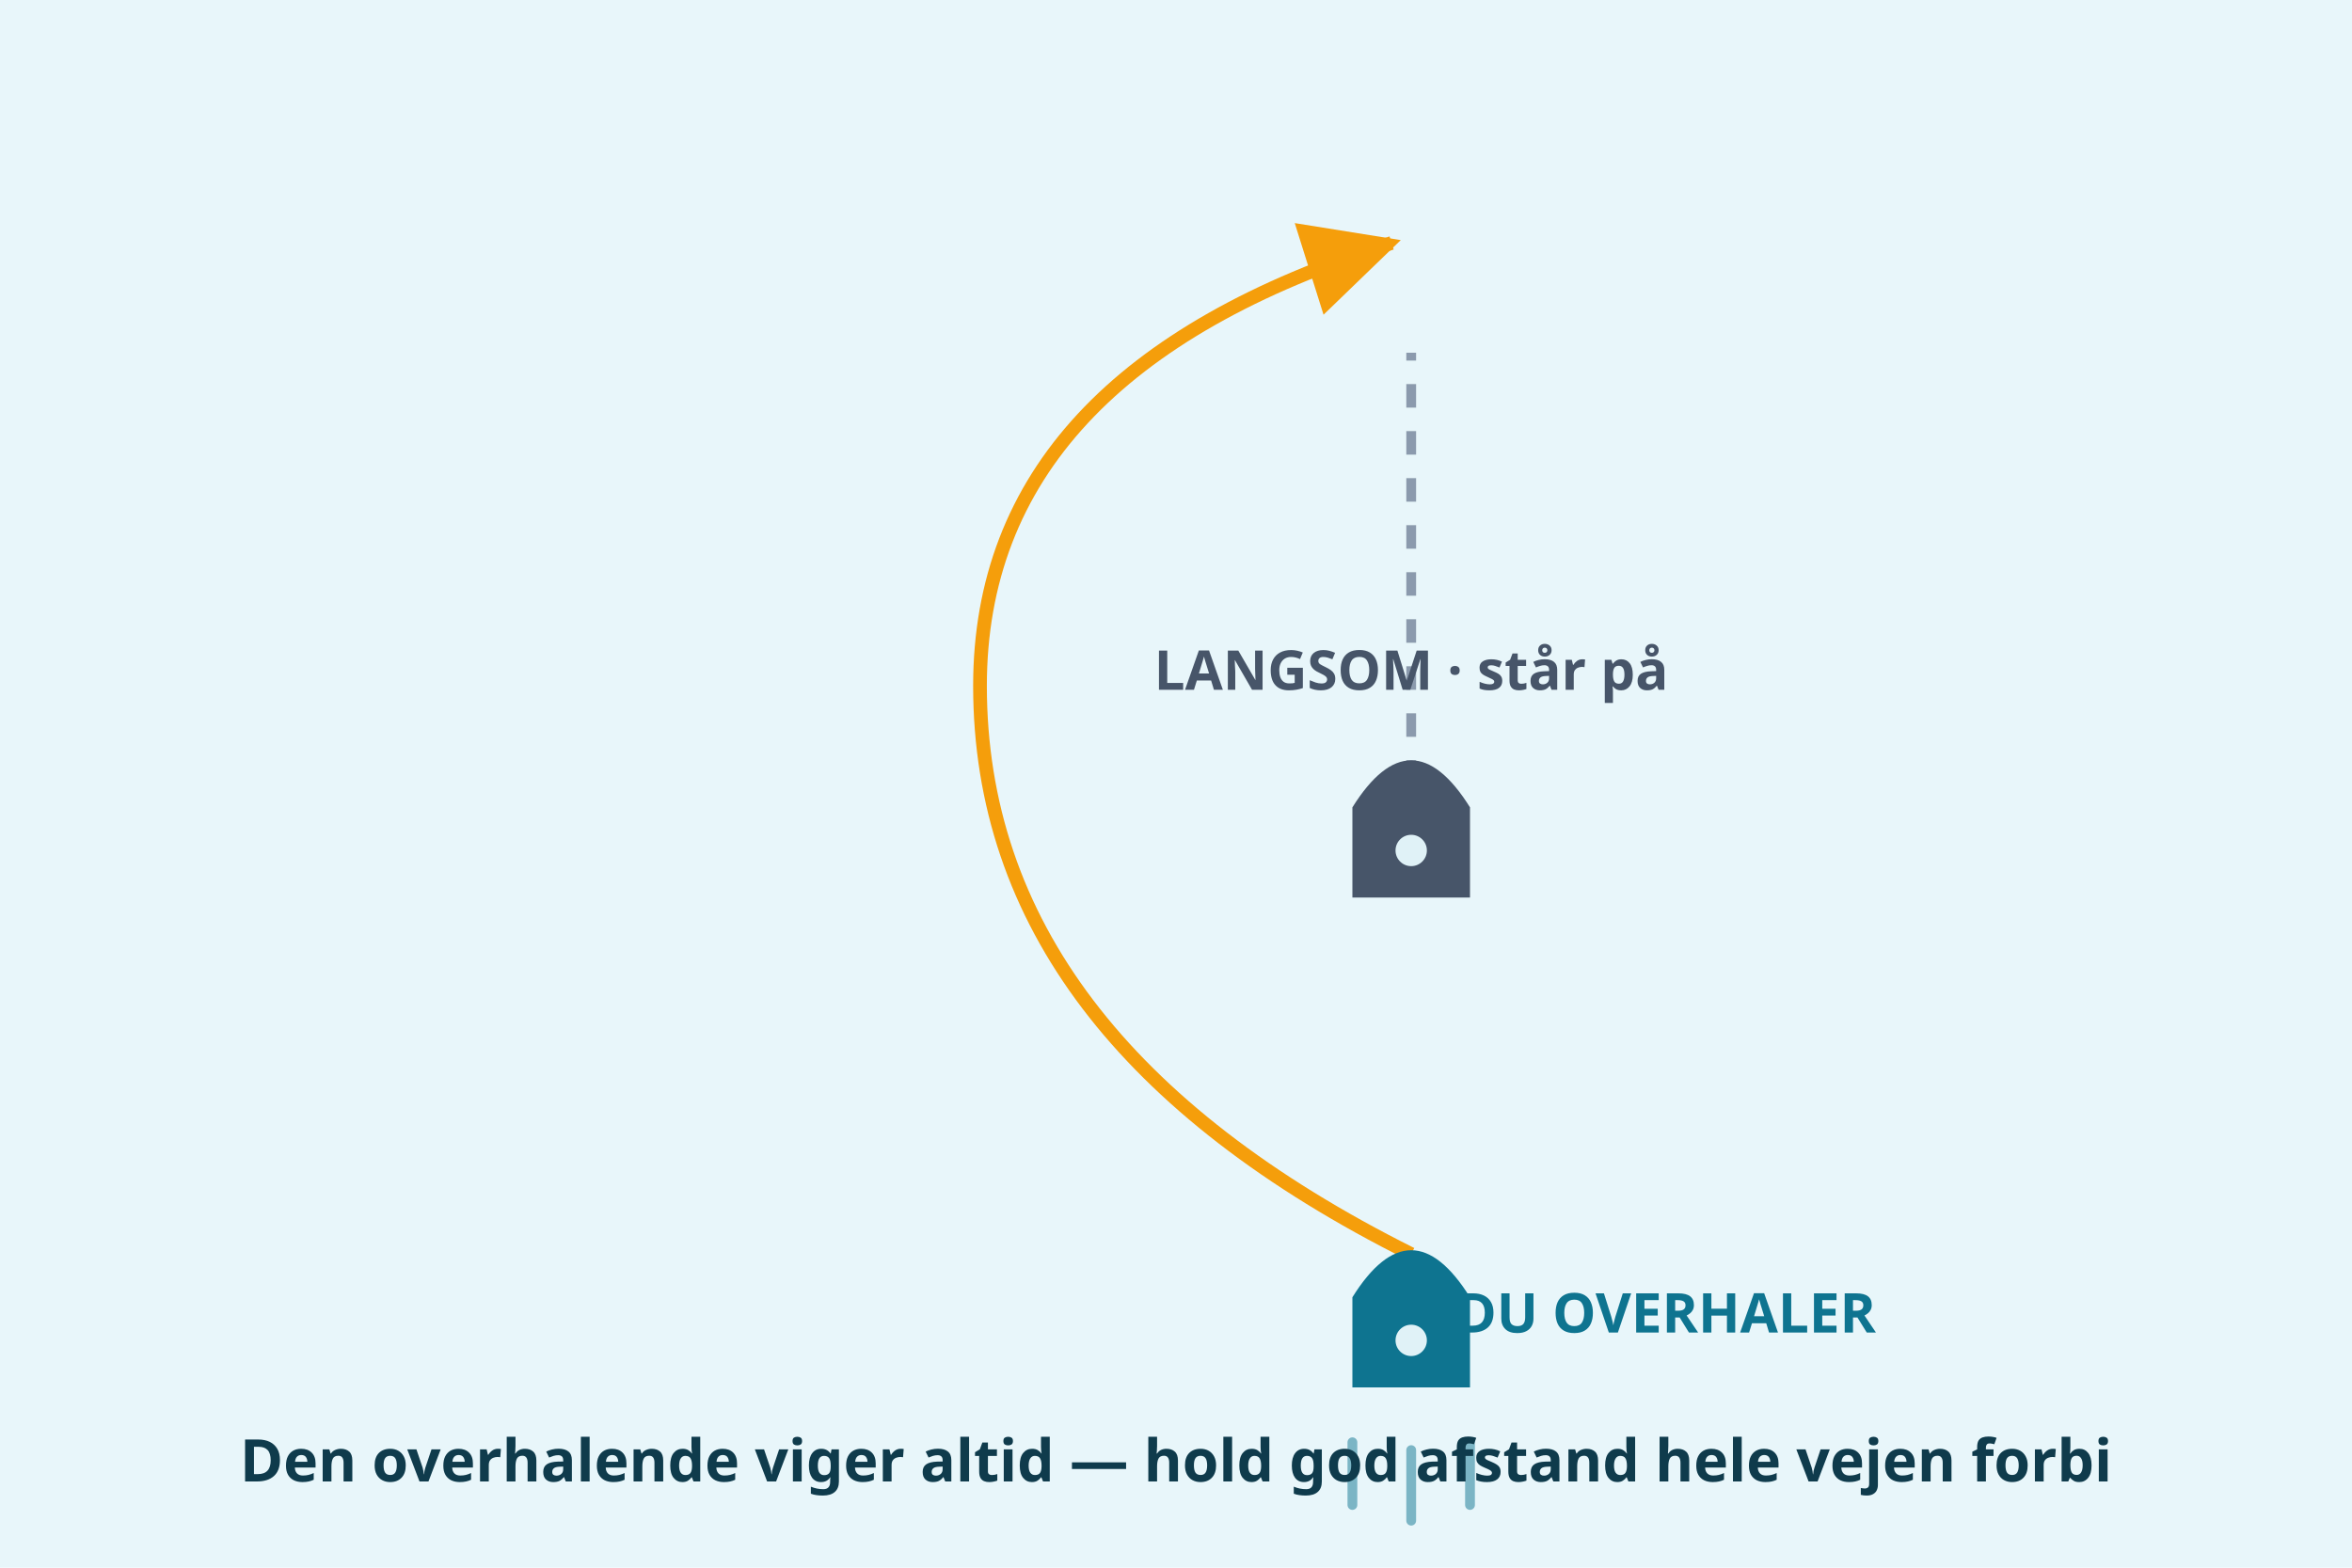
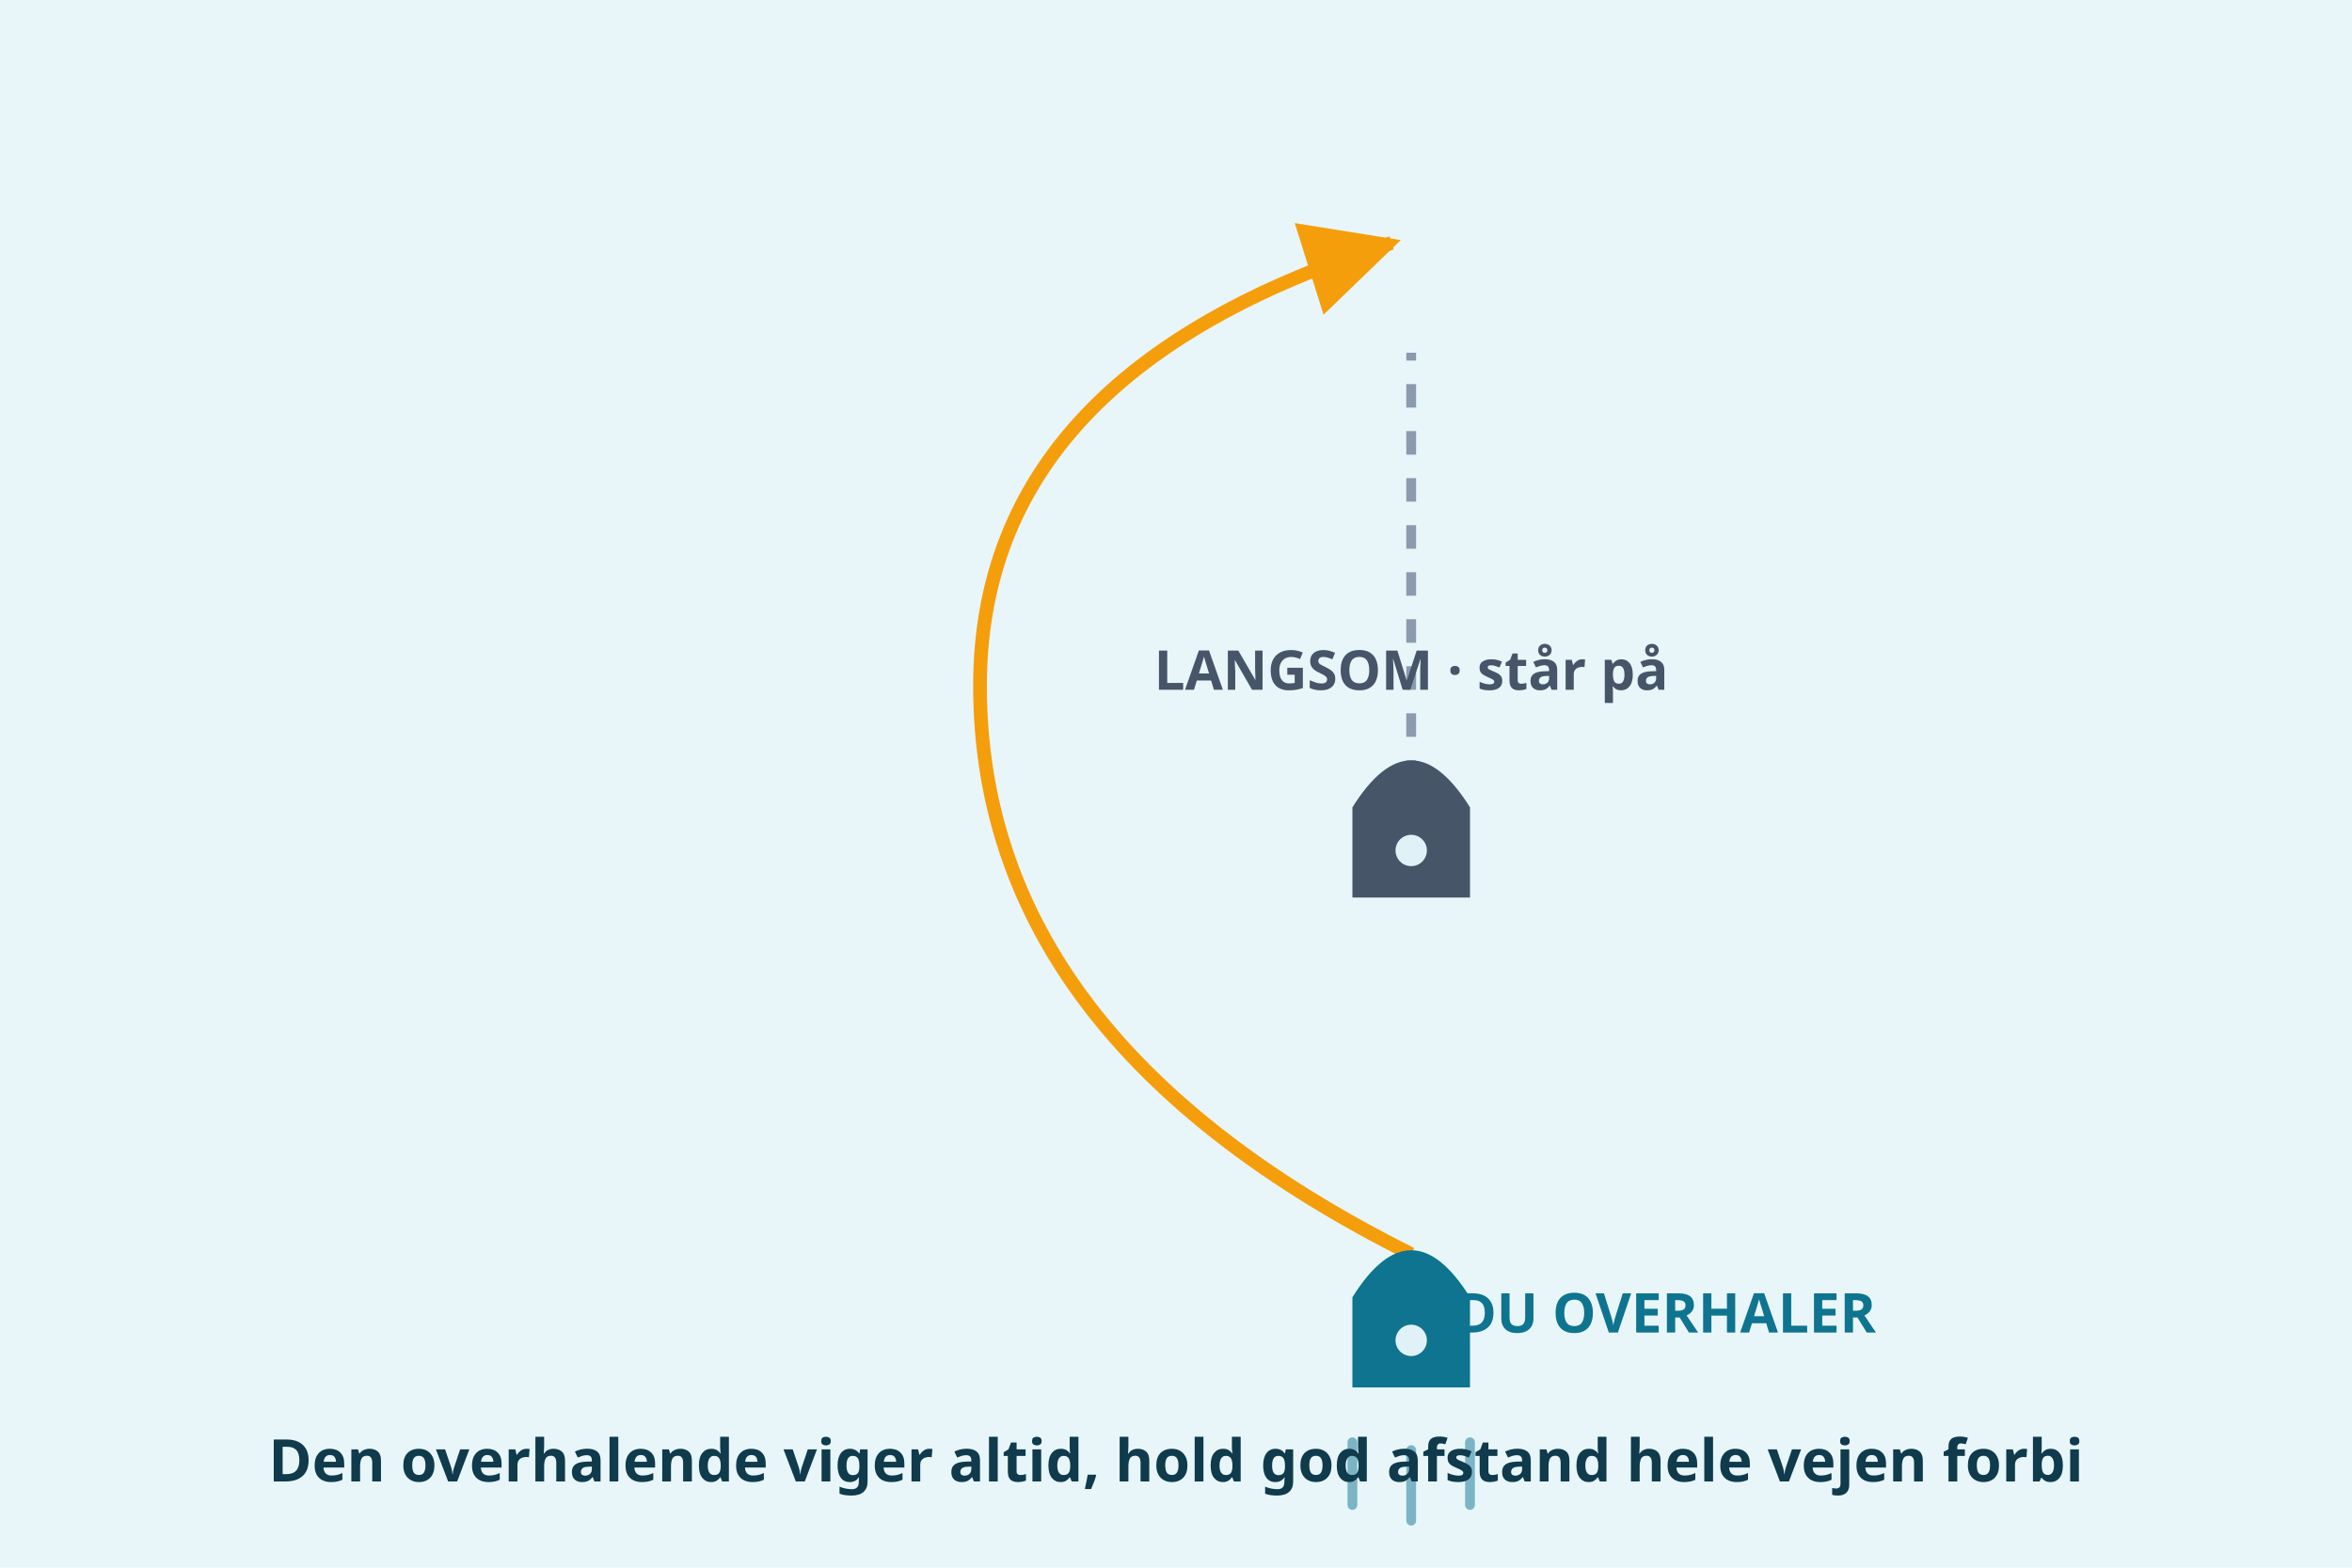
<svg xmlns="http://www.w3.org/2000/svg" viewBox="0 0 600 400" font-family="system-ui, sans-serif" role="img" aria-label="Overhaling: den overhalende motorbåd bagfra har vigepligt og skal passere den langsommere båd med god afstand, uanset hvad den forankørende sejler for.">
  <defs>
    <marker id="pil" viewBox="0 0 10 10" refX="9" refY="5" markerWidth="7" markerHeight="7" orient="auto-start-reverse">
      <path d="M 0 0 L 10 5 L 0 10 Z" fill="#f59e0b" />
    </marker>
    <g id="baad">
      <path d="M -15 19 L 15 19 L 15 -4 Q 0 -28 -15 -4 Z" fill="#0e7490" />
      <circle cx="0" cy="7" r="4" fill="#e0f2f7" />
    </g>
    <g id="baad2">
      <path d="M -15 19 L 15 19 L 15 -4 Q 0 -28 -15 -4 Z" fill="#475569" />
      <circle cx="0" cy="7" r="4" fill="#e0f2f7" />
    </g>
  </defs>
  <rect width="600" height="400" fill="#e8f6fa" />
  <line x1="360" y1="200" x2="360" y2="90" stroke="#64748b" stroke-width="2.5" stroke-dasharray="6 6" opacity="0.7" />
  <use href="#baad2" transform="translate(360 210)" />
  <path d="M 360 320 Q 250 265 250 175 Q 250 95 355 62" fill="none" stroke="#f59e0b" stroke-width="3.5" marker-end="url(#pil)" />
  <use href="#baad" transform="translate(360 335)" />
  <g stroke="#0e7490" stroke-width="2.5" opacity="0.5" stroke-linecap="round">
    <line x1="345" y1="368" x2="345" y2="384" />
    <line x1="360" y1="370" x2="360" y2="388" />
    <line x1="375" y1="368" x2="375" y2="384" />
  </g>
  <g font-size="14" font-weight="800" text-anchor="middle">
    <text x="360" y="176" fill="#475569">LANGSOM · står på</text>
    <text x="425" y="340" fill="#0e7490">DU OVERHALER</text>
  </g>
-   <text x="300" y="378" text-anchor="middle" fill="#0f3b4c" font-size="15" font-weight="800">Den overhalende viger altid — hold god afstand hele vejen forbi</text>
+   <text x="300" y="378" text-anchor="middle" fill="#0f3b4c" font-size="15" font-weight="800">Den overhalende viger altid, hold god afstand hele vejen forbi</text>
</svg>
